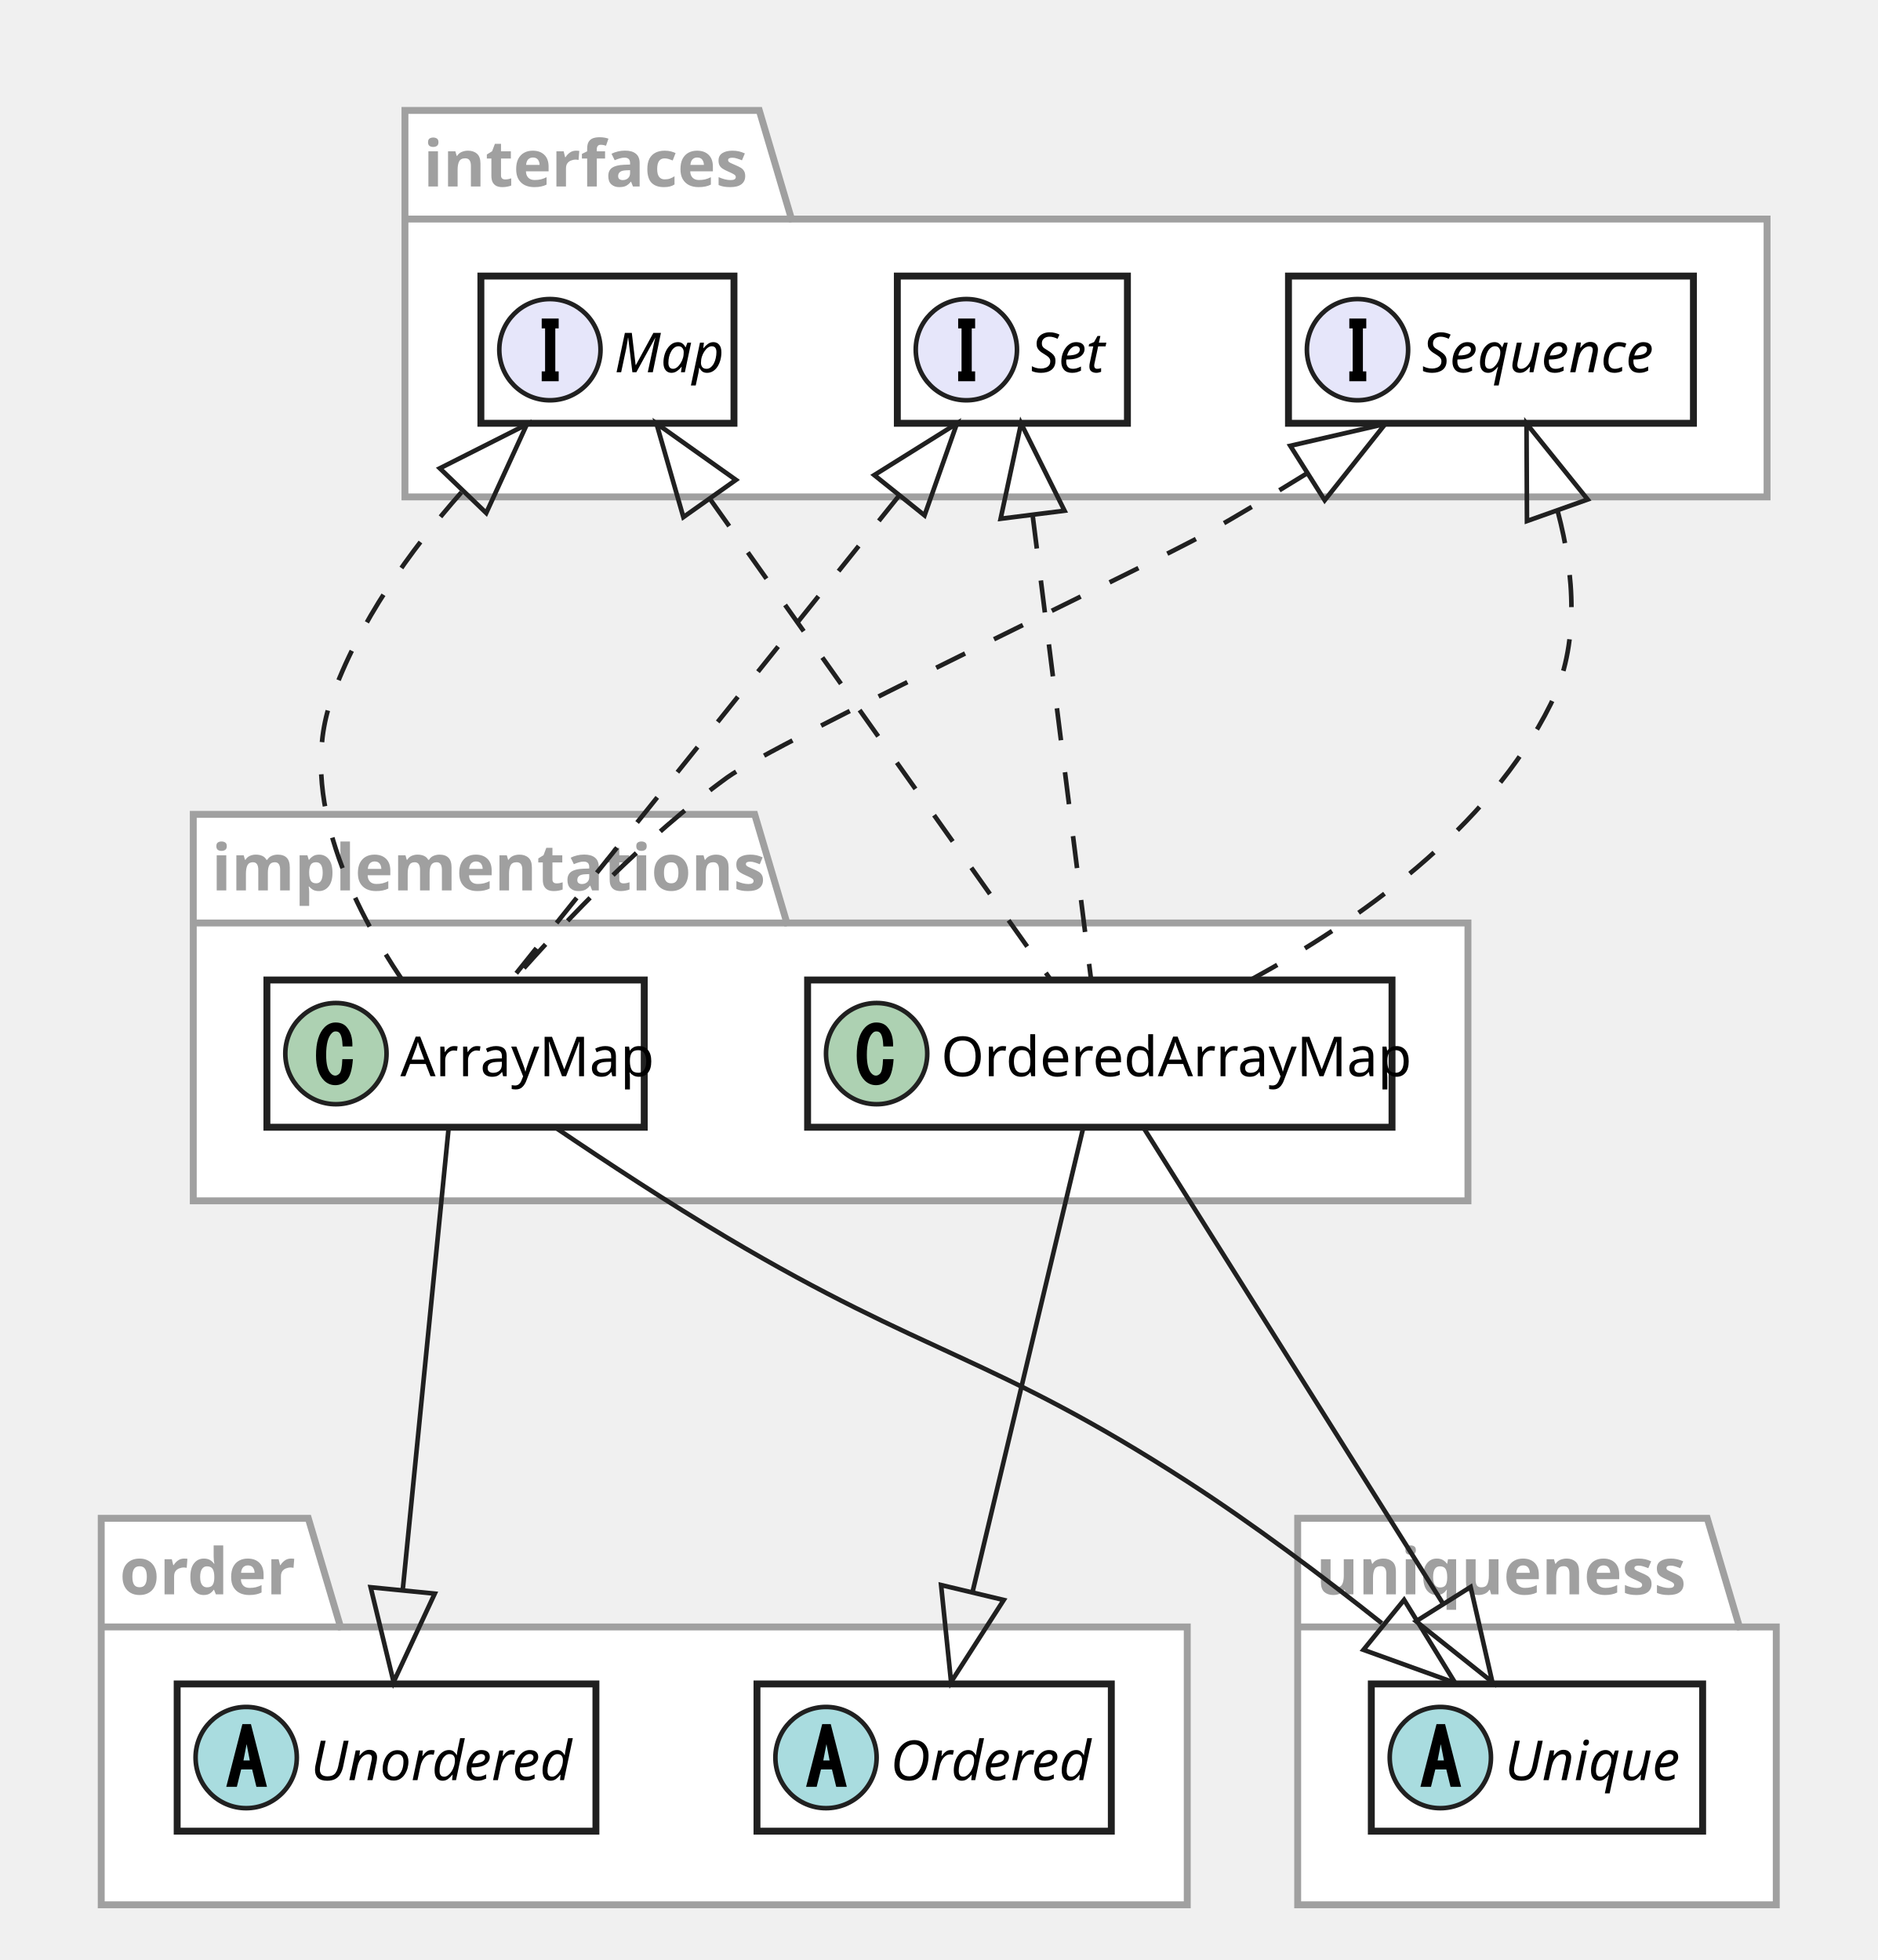
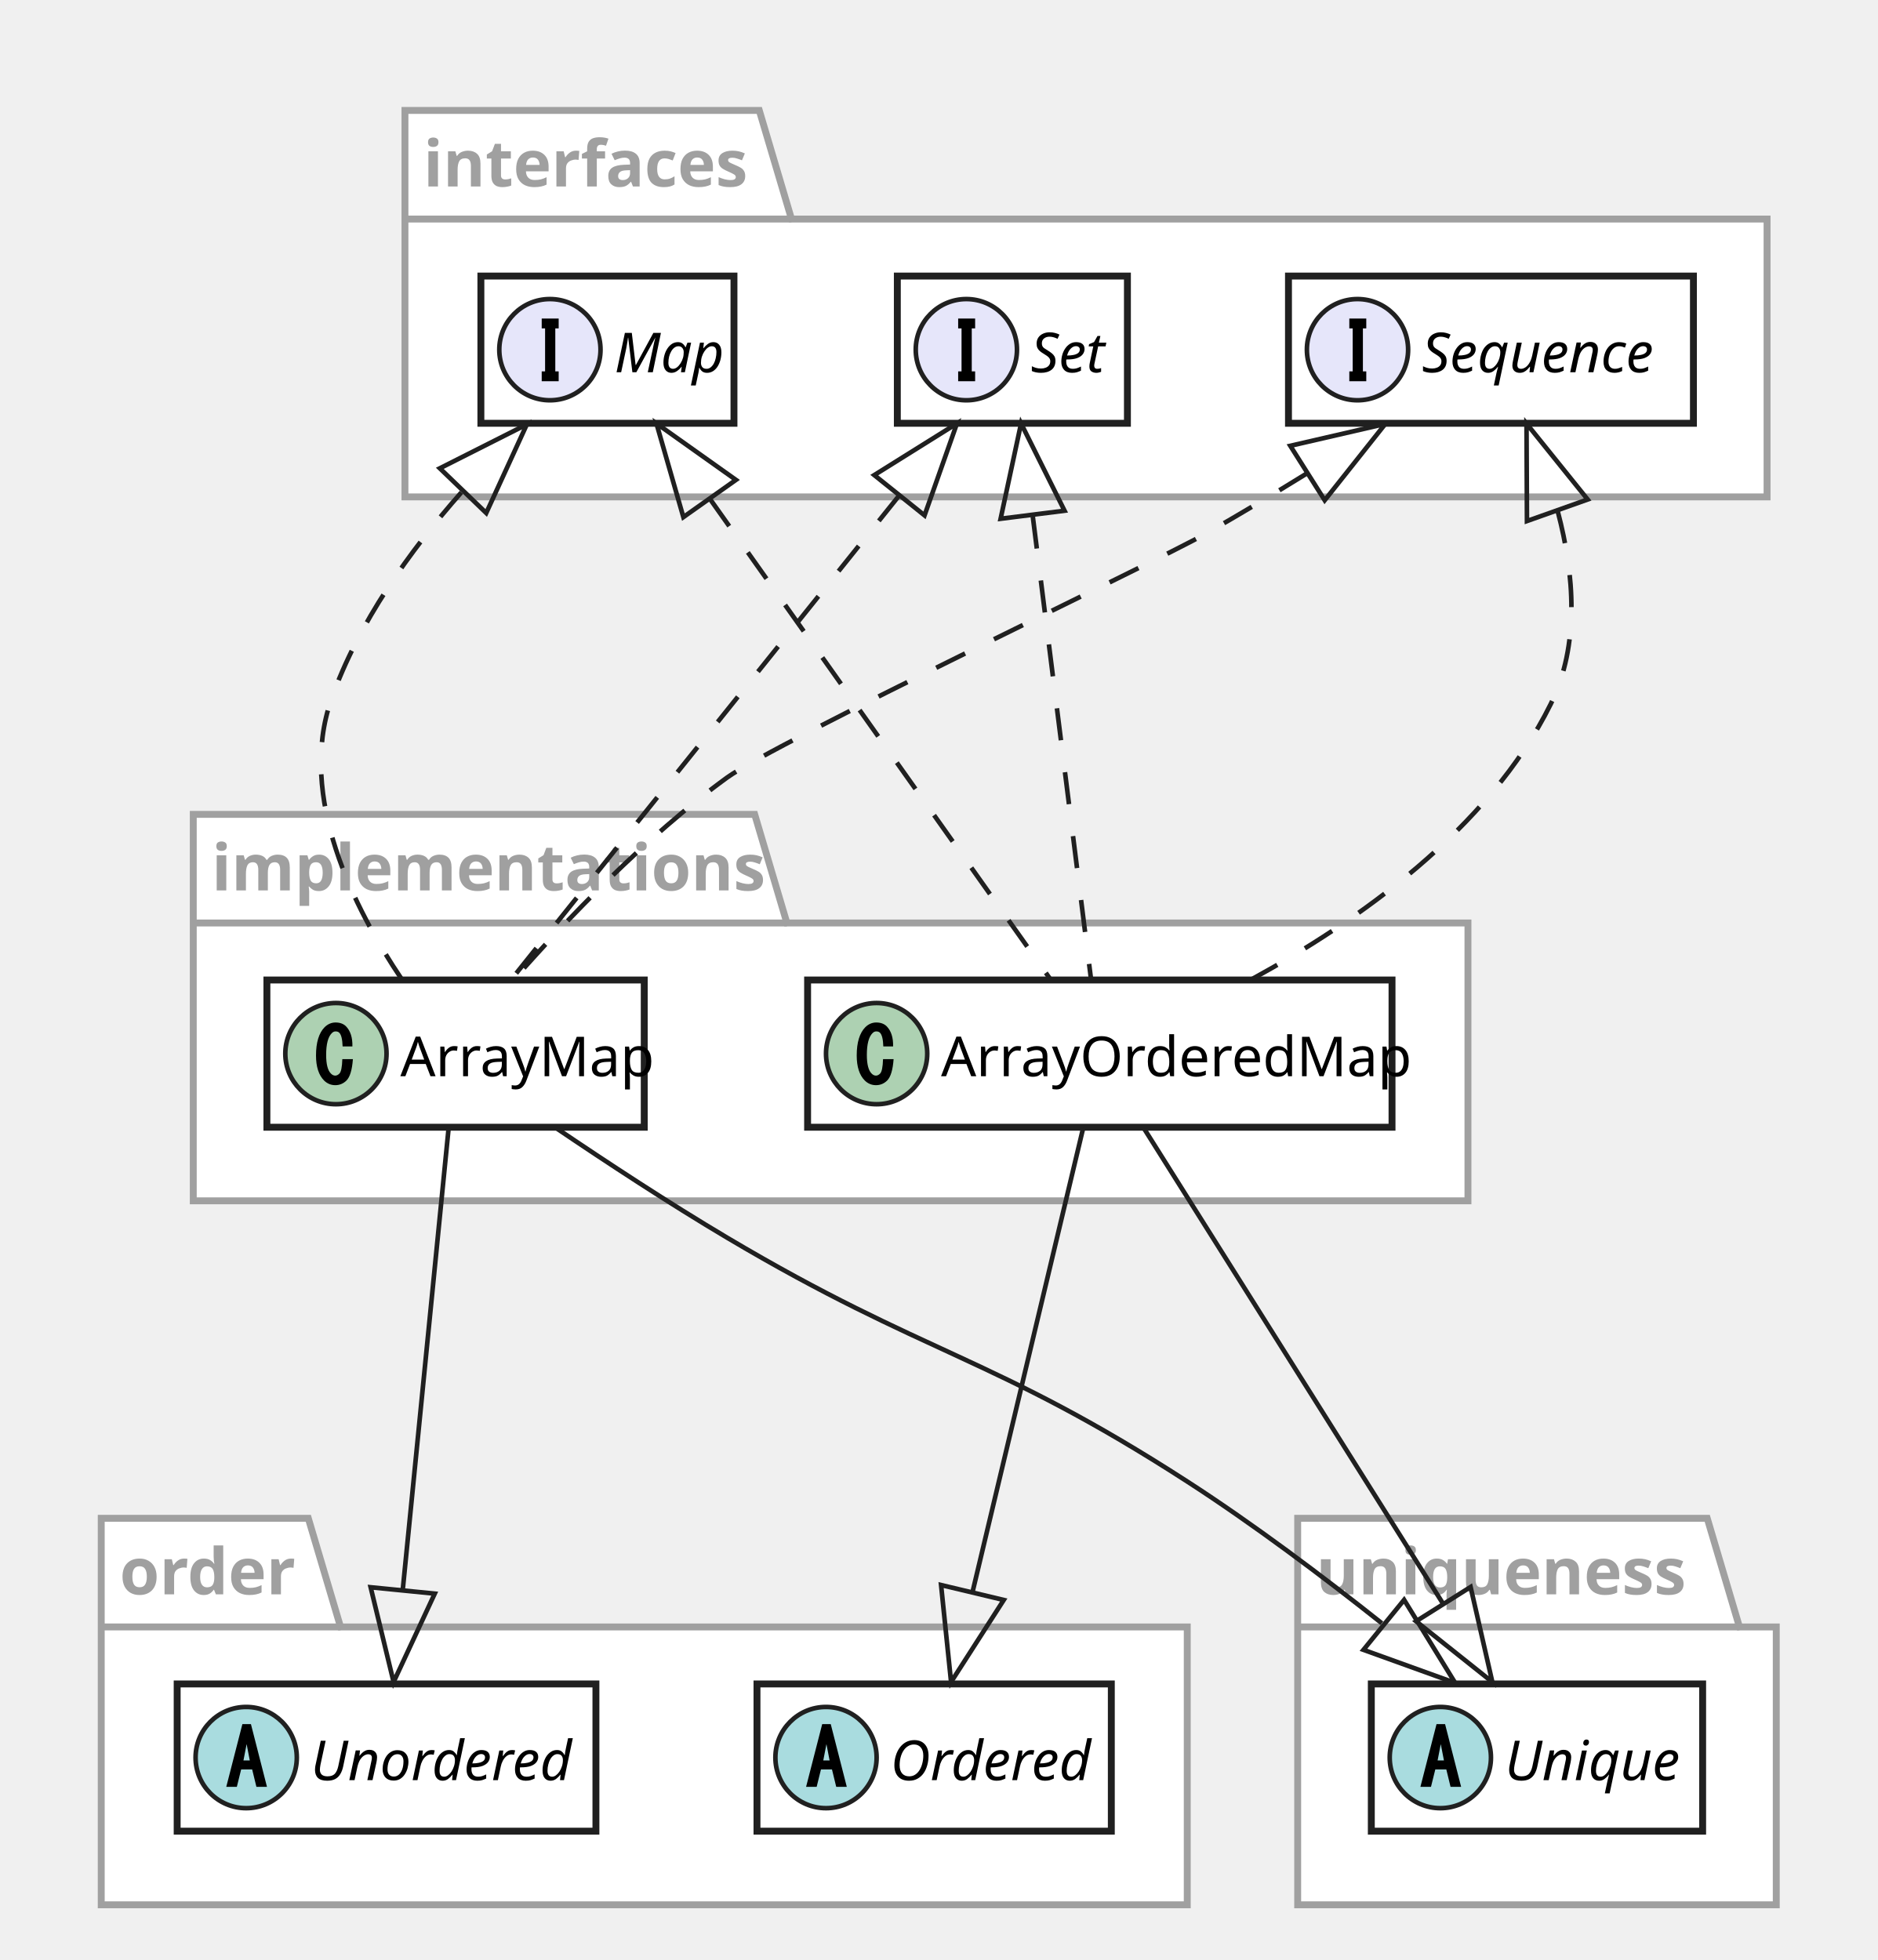
<svg xmlns="http://www.w3.org/2000/svg" contentScriptType="application/ecmascript" contentStyleType="text/css" height="426px" preserveAspectRatio="none" style="width:408px;height:426px;" version="1.1" viewBox="0 0 408 426" width="408px" zoomAndPan="magnify">
  <defs />
  <g>
    <polygon fill="#FFFFFF" points="88,24,165,24,172,47.609,384,47.609,384,108,88,108,88,24" style="stroke: #A0A0A0; stroke-width: 1.5;" />
    <line style="stroke: #A0A0A0; stroke-width: 1.5;" x1="88" x2="172" y1="47.609" y2="47.609" />
    <text fill="#A0A0A0" font-family="sans-serif" font-size="14" font-weight="bold" lengthAdjust="spacingAndGlyphs" textLength="71" x="92" y="40.533">interfaces</text>
    <polygon fill="#FFFFFF" points="42,177,164,177,171,200.609,319,200.609,319,261,42,261,42,177" style="stroke: #A0A0A0; stroke-width: 1.5;" />
    <line style="stroke: #A0A0A0; stroke-width: 1.5;" x1="42" x2="171" y1="200.609" y2="200.609" />
    <text fill="#A0A0A0" font-family="sans-serif" font-size="14" font-weight="bold" lengthAdjust="spacingAndGlyphs" textLength="116" x="46" y="193.533">implementations</text>
    <polygon fill="#FFFFFF" points="22,330,67,330,74,353.609,258,353.609,258,414,22,414,22,330" style="stroke: #A0A0A0; stroke-width: 1.5;" />
    <line style="stroke: #A0A0A0; stroke-width: 1.5;" x1="22" x2="74" y1="353.609" y2="353.609" />
    <text fill="#A0A0A0" font-family="sans-serif" font-size="14" font-weight="bold" lengthAdjust="spacingAndGlyphs" textLength="39" x="26" y="346.533">order</text>
    <polygon fill="#FFFFFF" points="282,330,371,330,378,353.609,386,353.609,386,414,282,414,282,330" style="stroke: #A0A0A0; stroke-width: 1.5;" />
    <line style="stroke: #A0A0A0; stroke-width: 1.5;" x1="282" x2="378" y1="353.609" y2="353.609" />
    <text fill="#A0A0A0" font-family="sans-serif" font-size="14" font-weight="bold" lengthAdjust="spacingAndGlyphs" textLength="83" x="286" y="346.533">uniqueness</text>
    <rect fill="#FFFFFF" height="32" id="Map" style="stroke: #202020; stroke-width: 1.5;" width="55" x="104.5" y="60" />
    <ellipse cx="119.5" cy="76" fill="#E6E6FA" rx="11" ry="11" style="stroke: #202020; stroke-width: 1.0;" />
    <path d="M120.672,80.719 L121.406,80.719 L121.406,82.859 L117.719,82.859 L117.719,80.719 L118.453,80.719 L118.453,71.375 L117.719,71.375 L117.719,69.234 L121.406,69.234 L121.406,71.375 L120.672,71.375 L120.672,80.719 Z " />
    <text fill="#000000" font-family="sans-serif" font-size="12" font-style="italic" lengthAdjust="spacingAndGlyphs" textLength="23" x="133.5" y="80.91">Map</text>
    <rect fill="#FFFFFF" height="32" id="Set" style="stroke: #202020; stroke-width: 1.5;" width="50" x="195" y="60" />
    <ellipse cx="210" cy="76" fill="#E6E6FA" rx="11" ry="11" style="stroke: #202020; stroke-width: 1.0;" />
    <path d="M211.172,80.719 L211.906,80.719 L211.906,82.859 L208.219,82.859 L208.219,80.719 L208.953,80.719 L208.953,71.375 L208.219,71.375 L208.219,69.234 L211.906,69.234 L211.906,71.375 L211.172,71.375 L211.172,80.719 Z " />
    <text fill="#000000" font-family="sans-serif" font-size="12" font-style="italic" lengthAdjust="spacingAndGlyphs" textLength="18" x="224" y="80.91">Set</text>
    <rect fill="#FFFFFF" height="32" id="Sequence" style="stroke: #202020; stroke-width: 1.5;" width="88" x="280" y="60" />
    <ellipse cx="295" cy="76" fill="#E6E6FA" rx="11" ry="11" style="stroke: #202020; stroke-width: 1.0;" />
    <path d="M296.172,80.719 L296.906,80.719 L296.906,82.859 L293.219,82.859 L293.219,80.719 L293.953,80.719 L293.953,71.375 L293.219,71.375 L293.219,69.234 L296.906,69.234 L296.906,71.375 L296.172,71.375 L296.172,80.719 Z " />
    <text fill="#000000" font-family="sans-serif" font-size="12" font-style="italic" lengthAdjust="spacingAndGlyphs" textLength="56" x="309" y="80.91">Sequence</text>
    <rect fill="#FFFFFF" height="32" id="ArrayMap" style="stroke: #202020; stroke-width: 1.5;" width="82" x="58" y="213" />
    <ellipse cx="73" cy="229" fill="#ADD1B2" rx="11" ry="11" style="stroke: #202020; stroke-width: 1.0;" />
    <path d="M76.688,230.203 Q76.438,233.688 75.297,234.844 Q74.266,235.859 72.859,235.859 Q71.453,235.859 70.422,234.844 Q68.672,233.078 68.672,229.406 Q68.672,225.156 70.547,223.25 Q71.594,222.234 72.922,222.234 Q74.328,222.234 75.172,223.047 Q76.656,224.562 76.578,227.438 L74.453,227.438 Q74.375,225.109 73.734,224.469 Q73.453,224.172 72.922,224.172 Q72.469,224.172 72.109,224.547 Q70.875,225.766 70.875,229.281 Q70.875,232.328 71.922,233.344 Q72.344,233.781 72.859,233.781 Q73.312,233.781 73.75,233.344 Q74.312,232.797 74.391,230.203 L76.688,230.203 Z " />
    <text fill="#000000" font-family="sans-serif" font-size="12" lengthAdjust="spacingAndGlyphs" textLength="50" x="87" y="233.91">ArrayMap</text>
-     <rect fill="#FFFFFF" height="32" id="OrderedArrayMap" style="stroke: #202020; stroke-width: 1.5;" width="127" x="175.5" y="213" />
+     <rect fill="#FFFFFF" height="32" id="ArrayOrderedMap" style="stroke: #202020; stroke-width: 1.5;" width="127" x="175.5" y="213" />
    <ellipse cx="190.5" cy="229" fill="#ADD1B2" rx="11" ry="11" style="stroke: #202020; stroke-width: 1.0;" />
    <path d="M194.188,230.203 Q193.938,233.688 192.797,234.844 Q191.766,235.859 190.359,235.859 Q188.953,235.859 187.922,234.844 Q186.172,233.078 186.172,229.406 Q186.172,225.156 188.047,223.25 Q189.094,222.234 190.422,222.234 Q191.828,222.234 192.672,223.047 Q194.156,224.562 194.078,227.438 L191.953,227.438 Q191.875,225.109 191.234,224.469 Q190.953,224.172 190.422,224.172 Q189.969,224.172 189.609,224.547 Q188.375,225.766 188.375,229.281 Q188.375,232.328 189.422,233.344 Q189.844,233.781 190.359,233.781 Q190.812,233.781 191.25,233.344 Q191.812,232.797 191.891,230.203 L194.188,230.203 Z " />
-     <text fill="#000000" font-family="sans-serif" font-size="12" lengthAdjust="spacingAndGlyphs" textLength="95" x="204.5" y="233.91">OrderedArrayMap</text>
+     <text fill="#000000" font-family="sans-serif" font-size="12" lengthAdjust="spacingAndGlyphs" textLength="95" x="204.5" y="233.91">ArrayOrderedMap</text>
    <rect fill="#FFFFFF" height="32" id="Ordered" style="stroke: #202020; stroke-width: 1.5;" width="77" x="164.5" y="366" />
    <ellipse cx="179.5" cy="382" fill="#A9DCDF" rx="11" ry="11" style="stroke: #202020; stroke-width: 1.0;" />
    <path d="M177.469,388.359 L175.172,388.359 L178.672,374.734 L180.531,374.734 L184.016,388.359 L181.719,388.359 L180.797,384.578 L178.406,384.578 L177.469,388.359 Z M179.531,378.75 L179.656,378.75 L178.906,382.625 L180.281,382.625 L179.531,378.75 Z " />
    <text fill="#000000" font-family="sans-serif" font-size="12" font-style="italic" lengthAdjust="spacingAndGlyphs" textLength="45" x="193.5" y="386.91">Ordered</text>
    <rect fill="#FFFFFF" height="32" id="Unordered" style="stroke: #202020; stroke-width: 1.5;" width="91" x="38.5" y="366" />
    <ellipse cx="53.5" cy="382" fill="#A9DCDF" rx="11" ry="11" style="stroke: #202020; stroke-width: 1.0;" />
    <path d="M51.469,388.359 L49.172,388.359 L52.672,374.734 L54.531,374.734 L58.016,388.359 L55.719,388.359 L54.797,384.578 L52.406,384.578 L51.469,388.359 Z M53.531,378.75 L53.656,378.75 L52.906,382.625 L54.281,382.625 L53.531,378.75 Z " />
    <text fill="#000000" font-family="sans-serif" font-size="12" font-style="italic" lengthAdjust="spacingAndGlyphs" textLength="59" x="67.5" y="386.91">Unordered</text>
    <rect fill="#FFFFFF" height="32" id="Unique" style="stroke: #202020; stroke-width: 1.5;" width="72" x="298" y="366" />
    <ellipse cx="313" cy="382" fill="#A9DCDF" rx="11" ry="11" style="stroke: #202020; stroke-width: 1.0;" />
    <path d="M310.969,388.359 L308.672,388.359 L312.172,374.734 L314.031,374.734 L317.516,388.359 L315.219,388.359 L314.297,384.578 L311.906,384.578 L310.969,388.359 Z M313.031,378.75 L313.156,378.75 L312.406,382.625 L313.781,382.625 L313.031,378.75 Z " />
    <text fill="#000000" font-family="sans-serif" font-size="12" font-style="italic" lengthAdjust="spacingAndGlyphs" textLength="40" x="327" y="386.91">Unique</text>
    <path d="M100.269,107.006 C89.077,119.689 77.833,135.37 72,152 C64.584,173.141 76.985,197.543 87.329,212.872 " fill="none" id="Map&lt;-ArrayMap" style="stroke: #202020; stroke-width: 1.0; stroke-dasharray: 7.0,7.0;" />
    <polygon fill="none" points="95.578,101.786,114.492,92.235,105.662,111.497,95.578,101.786" style="stroke: #202020; stroke-width: 1.0;" />
-     <path d="M154.42,108.64 C176.984,140.482 210.838,188.258 228.074,212.581 " fill="none" id="Map&lt;-OrderedArrayMap" style="stroke: #202020; stroke-width: 1.0; stroke-dasharray: 7.0,7.0;" />
+     <path d="M154.42,108.64 C176.984,140.482 210.838,188.258 228.074,212.581 " fill="none" id="Map&lt;-ArrayOrderedMap" style="stroke: #202020; stroke-width: 1.0; stroke-dasharray: 7.0,7.0;" />
    <polygon fill="none" points="148.503,112.396,142.651,92.031,159.926,104.302,148.503,112.396" style="stroke: #202020; stroke-width: 1.0;" />
    <path d="M195.358,107.751 C169.848,139.587 131.028,188.031 111.356,212.581 " fill="none" id="Set&lt;-ArrayMap" style="stroke: #202020; stroke-width: 1.0; stroke-dasharray: 7.0,7.0;" />
    <polygon fill="none" points="189.987,103.261,207.956,92.031,200.912,112.015,189.987,103.261" style="stroke: #202020; stroke-width: 1.0;" />
-     <path d="M224.439,112.275 C228.433,144.021 234.114,189.167 237.06,212.581 " fill="none" id="Set&lt;-OrderedArrayMap" style="stroke: #202020; stroke-width: 1.0; stroke-dasharray: 7.0,7.0;" />
+     <path d="M224.439,112.275 C228.433,144.021 234.114,189.167 237.06,212.581 " fill="none" id="Set&lt;-ArrayOrderedMap" style="stroke: #202020; stroke-width: 1.0; stroke-dasharray: 7.0,7.0;" />
    <polygon fill="none" points="217.443,112.748,221.891,92.031,231.333,111,217.443,112.748" style="stroke: #202020; stroke-width: 1.0;" />
    <path d="M283.991,102.902 C276.741,107.385 269.196,111.914 262,116 C250.722,122.404 168.492,161.376 158,169 C140.304,181.858 122.957,200.074 111.704,212.855 " fill="none" id="Sequence&lt;-ArrayMap" style="stroke: #202020; stroke-width: 1.0; stroke-dasharray: 7.0,7.0;" />
    <polygon fill="none" points="280.394,96.895,301.042,92.134,287.87,108.732,280.394,96.895" style="stroke: #202020; stroke-width: 1.0;" />
-     <path d="M338.535,111.228 C342.113,124.783 343.341,140.162 337,153 C323.527,180.277 294.848,200.369 271.978,212.855 " fill="none" id="Sequence&lt;-OrderedArrayMap" style="stroke: #202020; stroke-width: 1.0; stroke-dasharray: 7.0,7.0;" />
+     <path d="M338.535,111.228 C342.113,124.783 343.341,140.162 337,153 C323.527,180.277 294.848,200.369 271.978,212.855 " fill="none" id="Sequence&lt;-ArrayOrderedMap" style="stroke: #202020; stroke-width: 1.0; stroke-dasharray: 7.0,7.0;" />
    <polygon fill="none" points="331.823,113.247,331.726,92.057,345.016,108.561,331.823,113.247" style="stroke: #202020; stroke-width: 1.0;" />
    <path d="M97.507,245.031 C95.194,268.314 90.682,313.738 87.511,345.657 " fill="none" id="ArrayMap-&gt;Unordered" style="stroke: #202020; stroke-width: 1.0;" />
    <polygon fill="none" points="94.475,346.371,85.532,365.581,80.543,344.987,94.475,346.371" style="stroke: #202020; stroke-width: 1.0;" />
-     <path d="M235.417,245.031 C229.839,268.426 218.931,314.178 211.316,346.119 " fill="none" id="OrderedArrayMap-&gt;Ordered" style="stroke: #202020; stroke-width: 1.0;" />
+     <path d="M235.417,245.031 C229.839,268.426 218.931,314.178 211.316,346.119 " fill="none" id="ArrayOrderedMap-&gt;Ordered" style="stroke: #202020; stroke-width: 1.0;" />
    <polygon fill="none" points="218.124,347.749,206.676,365.581,204.505,344.503,218.124,347.749" style="stroke: #202020; stroke-width: 1.0;" />
    <path d="M120.811,245.145 C131.803,252.59 145.436,261.541 158,269 C201.254,294.677 215.754,294.698 258,322 C272.371,331.287 287.41,342.589 300.281,352.806 " fill="none" id="ArrayMap-&gt;Unique" style="stroke: #202020; stroke-width: 1.0;" />
    <polygon fill="none" points="305.126,347.723,316.223,365.775,296.291,358.584,305.126,347.723" style="stroke: #202020; stroke-width: 1.0;" />
-     <path d="M248.456,245.031 C263.529,268.988 293.351,316.39 313.489,348.398 " fill="none" id="OrderedArrayMap-&gt;Unique" style="stroke: #202020; stroke-width: 1.0;" />
+     <path d="M248.456,245.031 C263.529,268.988 293.351,316.39 313.489,348.398 " fill="none" id="ArrayOrderedMap-&gt;Unique" style="stroke: #202020; stroke-width: 1.0;" />
    <polygon fill="none" points="319.574,344.925,324.299,365.581,307.724,352.38,319.574,344.925" style="stroke: #202020; stroke-width: 1.0;" />
  </g>
</svg>
